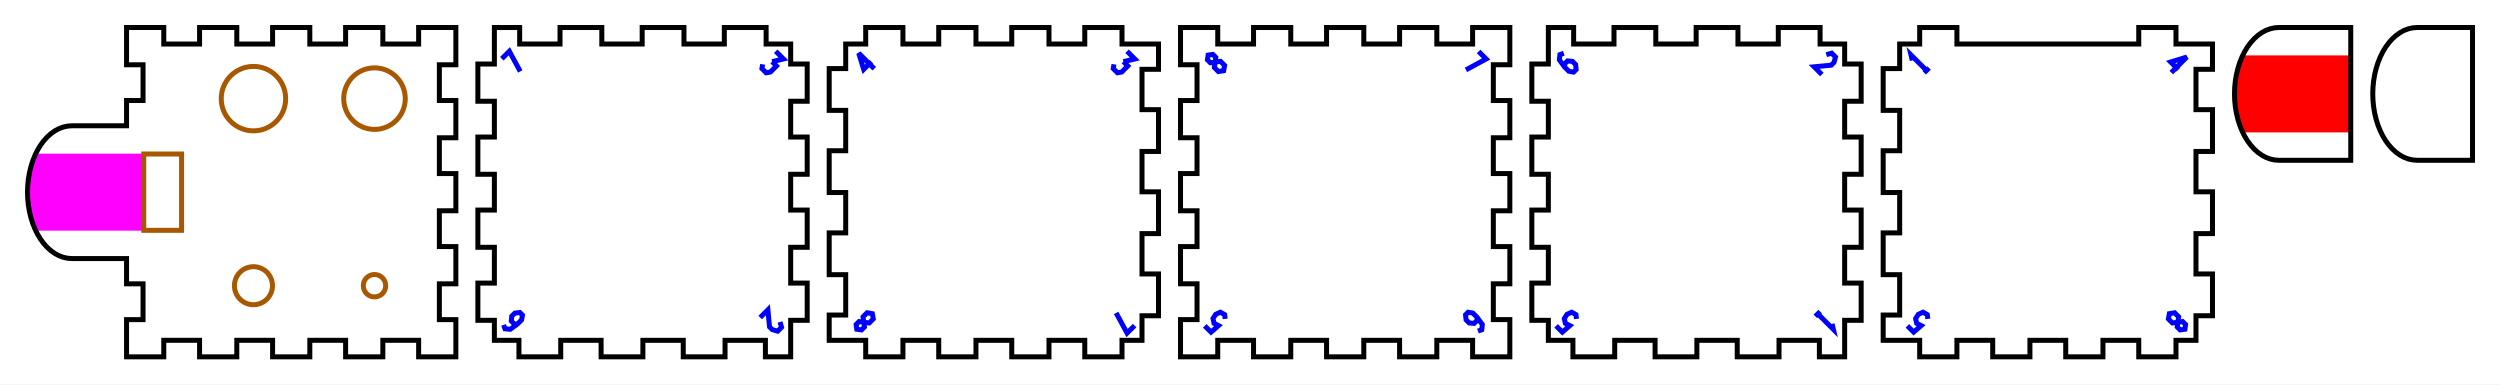
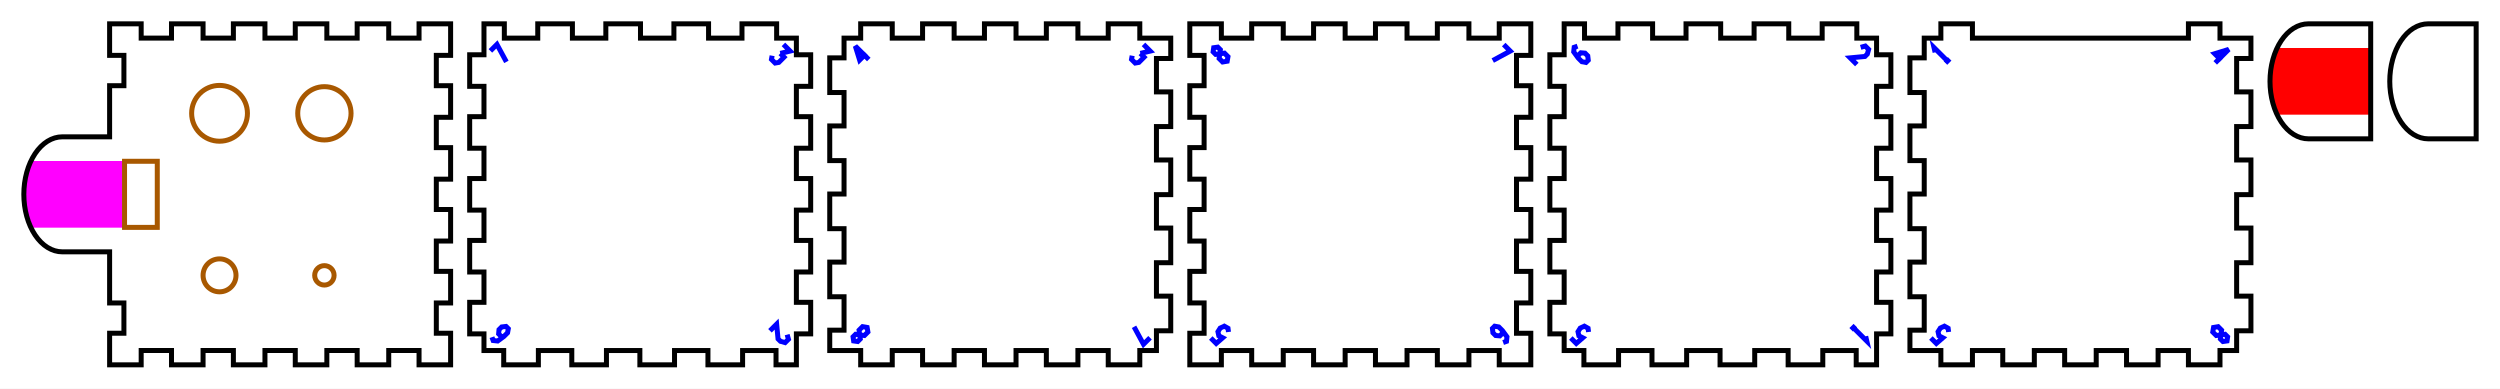
- <svg xmlns="http://www.w3.org/2000/svg" width="454.38mm" height="69.85mm" viewBox="0 0 454.38 69.85">
-   <rect x="0.0" y="0.0" width="454.38" height="69.85" fill="#ffffff" />
+ <svg xmlns="http://www.w3.org/2000/svg" width="524.57mm" height="81.55mm" viewBox="0 0 524.57 81.55">
+   <rect x="0.0" y="0.0" width="524.57" height="81.55" fill="#ffffff" />
  <g fill="#ff0000" stroke="none">
-     <path d="M 427.189,10.065 L 427.189,24.065 L 407.691,24.065 L 407.515,23.680 L 407.348,23.286 L 407.192,22.882 L 407.046,22.469 L 406.912,22.048 L 406.788,21.619 L 406.675,21.184 L 406.574,20.742 L 406.485,20.295 L 406.407,19.842 L 406.340,19.386 L 406.286,18.926 L 406.244,18.463 L 406.214,17.998 L 406.195,17.532 L 406.189,17.065 L 406.195,16.598 L 406.214,16.132 L 406.244,15.667 L 406.286,15.204 L 406.340,14.744 L 406.407,14.288 L 406.485,13.835 L 406.574,13.388 L 406.675,12.946 L 406.788,12.511 L 406.912,12.082 L 407.046,11.661 L 407.192,11.248 L 407.348,10.844 L 407.515,10.450 L 407.691,10.065 Z" />
+     <path d="M 497.373,10.065 L 497.373,24.065 L 477.875,24.065 L 477.698,23.680 L 477.532,23.286 L 477.376,22.882 L 477.230,22.469 L 477.095,22.048 L 476.971,21.619 L 476.859,21.184 L 476.758,20.742 L 476.668,20.295 L 476.590,19.842 L 476.524,19.386 L 476.470,18.926 L 476.427,18.463 L 476.397,17.998 L 476.379,17.532 L 476.373,17.065 L 476.379,16.598 L 476.397,16.132 L 476.427,15.667 L 476.470,15.204 L 476.524,14.744 L 476.590,14.288 L 476.668,13.835 L 476.758,13.388 L 476.859,12.946 L 476.971,12.511 L 477.095,12.082 L 477.230,11.661 L 477.376,11.248 L 477.532,10.844 L 477.698,10.450 L 477.875,10.065 Z" />
  </g>
  <g fill="#ff00ff" stroke="none">
-     <path d="M 26.065,27.927 L 26.065,41.927 L 6.567,41.927 L 6.390,41.542 L 6.224,41.148 L 6.068,40.744 L 5.922,40.331 L 5.787,39.910 L 5.663,39.481 L 5.551,39.046 L 5.450,38.604 L 5.360,38.157 L 5.282,37.704 L 5.216,37.248 L 5.162,36.788 L 5.119,36.325 L 5.089,35.860 L 5.071,35.394 L 5.065,34.927 L 5.071,34.460 L 5.089,33.994 L 5.119,33.529 L 5.162,33.066 L 5.216,32.606 L 5.282,32.150 L 5.360,31.698 L 5.450,31.250 L 5.551,30.808 L 5.663,30.373 L 5.787,29.944 L 5.922,29.523 L 6.068,29.110 L 6.224,28.706 L 6.390,28.312 L 6.567,27.927 Z" />
+     <path d="M 26.065,33.776 L 26.065,47.776 L 6.567,47.776 L 6.390,47.391 L 6.224,46.996 L 6.068,46.592 L 5.922,46.179 L 5.787,45.758 L 5.663,45.330 L 5.551,44.894 L 5.450,44.453 L 5.360,44.005 L 5.282,43.553 L 5.216,43.097 L 5.162,42.637 L 5.119,42.174 L 5.089,41.709 L 5.071,41.243 L 5.065,40.776 L 5.071,40.309 L 5.089,39.842 L 5.119,39.377 L 5.162,38.915 L 5.216,38.455 L 5.282,37.998 L 5.360,37.546 L 5.450,37.099 L 5.551,36.657 L 5.663,36.222 L 5.787,35.793 L 5.922,35.372 L 6.068,34.959 L 6.224,34.555 L 6.390,34.160 L 6.567,33.776 Z" />
  </g>
-   <g fill="none" stroke="#0000ff" stroke-width="0.909">
-     <path d="M 91.203,10.681 L 92.570,9.313 L 94.557,12.984" />
-     <path d="M 140.992,9.313 L 142.395,10.716 L 140.333,11.200" />
-     <path d="M 140.333,11.200 L 141.122,11.989 L 140.019,13.092 L 139.251,13.229 L 138.479,12.457 L 138.616,11.689" />
-     <path d="M 141.773,58.516 L 142.044,59.489 L 141.343,60.190 L 140.370,59.918 L 139.860,59.409 L 139.566,56.309 L 138.163,57.712" />
-     <path d="M 91.534,59.052 L 91.781,59.752 L 92.732,59.853 L 94.038,58.897 L 94.802,58.134 L 94.960,57.274 L 94.487,56.800 L 93.574,56.906 L 93.009,57.472 L 92.931,58.356 L 93.492,58.917 L 94.038,58.897" />
-     <path d="M 158.902,12.493 L 156.074,9.664 L 156.980,12.605 L 158.383,11.202" />
-     <path d="M 204.846,9.313 L 206.249,10.716 L 204.187,11.200" />
-     <path d="M 204.187,11.200 L 204.976,11.989 L 203.873,13.092 L 203.105,13.229 L 202.333,12.457 L 202.470,11.689" />
-     <path d="M 206.214,59.173 L 204.846,60.541 L 202.859,56.871" />
-     <path d="M 156.996,58.566 L 157.119,59.425 L 156.582,59.963 L 155.723,59.839 L 155.600,58.981 L 156.137,58.443 L 156.996,58.566 L 157.981,58.703 L 158.717,57.968 L 158.551,57.011 L 157.594,56.846 L 156.859,57.581 L 156.996,58.566" />
-     <path d="M 220.850,11.288 L 219.991,11.411 L 219.454,10.874 L 219.577,10.015 L 220.436,9.891 L 220.973,10.429 L 220.850,11.288 L 220.713,12.273 L 221.448,13.008 L 222.405,12.843 L 222.571,11.886 L 221.835,11.151 L 220.850,11.288" />
-     <path d="M 268.735,9.348 L 270.103,10.716 L 266.433,12.703" />
-     <path d="M 268.614,60.174 L 269.314,59.927 L 269.416,58.977 L 268.460,57.670 L 267.696,56.906 L 266.836,56.748 L 266.363,57.221 L 266.468,58.134 L 267.034,58.699 L 267.918,58.777 L 268.479,58.216 L 268.460,57.670" />
-     <path d="M 218.963,59.225 L 220.103,60.365 L 221.464,59.180 L 220.652,58.764 L 220.465,57.899 L 220.947,57.136 L 221.797,56.742 L 222.581,57.186 L 222.680,57.964" />
-     <path d="M 284.218,9.680 L 283.519,9.927 L 283.417,10.877 L 284.373,12.184 L 285.137,12.948 L 285.996,13.106 L 286.470,12.633 L 286.364,11.720 L 285.798,11.155 L 284.914,11.077 L 284.353,11.638 L 284.373,12.184" />
-     <path d="M 331.932,9.936 L 332.905,9.664 L 333.606,10.366 L 333.335,11.339 L 332.826,11.848 L 329.726,12.142 L 331.129,13.545" />
-     <path d="M 332.984,58.866 L 333.220,59.874 L 330.392,57.046" />
-     <path d="M 330.813,56.625 L 329.936,57.502" />
-     <path d="M 282.817,59.225 L 283.957,60.365 L 285.318,59.180 L 284.506,58.764 L 284.319,57.899 L 284.801,57.136 L 285.651,56.742 L 286.435,57.186 L 286.534,57.964" />
-     <path d="M 347.557,10.988 L 347.320,9.980 L 350.149,12.808" />
-     <path d="M 349.728,13.229 L 350.605,12.352" />
-     <path d="M 394.632,13.194 L 397.460,10.366 L 394.520,11.272 L 395.923,12.675" />
-     <path d="M 395.837,58.566 L 396.695,58.443 L 397.233,58.981 L 397.110,59.839 L 396.251,59.963 L 395.713,59.425 L 395.837,58.566 L 395.974,57.581 L 395.238,56.846 L 394.281,57.011 L 394.116,57.968 L 394.851,58.703 L 395.837,58.566" />
-     <path d="M 346.671,59.225 L 347.811,60.365 L 349.172,59.180 L 348.360,58.764 L 348.173,57.899 L 348.655,57.136 L 349.505,56.742 L 350.289,57.186 L 350.388,57.964" />
+   <g fill="none" stroke="#0000ff" stroke-width="1.049">
+     <path d="M 102.899,10.681 L 104.267,9.313 L 106.254,12.983" />
+     <path d="M 164.387,9.313 L 165.790,10.716 L 163.728,11.200" />
+     <path d="M 163.728,11.200 L 164.517,11.989 L 163.414,13.092 L 162.646,13.229 L 161.874,12.457 L 162.011,11.689" />
+     <path d="M 165.167,70.213 L 165.439,71.186 L 164.737,71.888 L 163.764,71.616 L 163.255,71.107 L 162.961,68.007 L 161.558,69.410" />
+     <path d="M 103.231,70.749 L 103.478,71.449 L 104.428,71.551 L 105.735,70.595 L 106.499,69.831 L 106.657,68.971 L 106.184,68.498 L 105.271,68.604 L 104.706,69.169 L 104.628,70.054 L 105.189,70.615 L 105.735,70.595" />
+     <path d="M 182.296,12.492 L 179.468,9.664 L 180.374,12.604 L 181.777,11.201" />
+     <path d="M 239.938,9.313 L 241.341,10.716 L 239.279,11.200" />
+     <path d="M 239.279,11.200 L 240.068,11.989 L 238.965,13.092 L 238.197,13.229 L 237.425,12.457 L 237.562,11.689" />
+     <path d="M 241.306,70.870 L 239.938,72.238 L 237.951,68.568" />
+     <path d="M 180.390,70.264 L 180.513,71.123 L 179.976,71.660 L 179.117,71.537 L 178.994,70.678 L 179.531,70.141 L 180.390,70.264 L 181.375,70.401 L 182.111,69.666 L 181.946,68.708 L 180.988,68.543 L 180.253,69.279 L 180.390,70.264" />
+     <path d="M 255.941,11.287 L 255.083,11.411 L 254.545,10.873 L 254.668,10.014 L 255.527,9.891 L 256.065,10.429 L 255.941,11.287 L 255.804,12.273 L 256.540,13.008 L 257.497,12.843 L 257.662,11.886 L 256.927,11.150 L 255.941,11.287" />
+     <path d="M 315.524,9.348 L 316.892,10.716 L 313.222,12.703" />
+     <path d="M 315.403,71.872 L 316.103,71.625 L 316.205,70.674 L 315.249,69.367 L 314.485,68.604 L 313.625,68.445 L 313.152,68.919 L 313.258,69.831 L 313.823,70.397 L 314.708,70.475 L 315.269,69.913 L 315.249,69.367" />
+     <path d="M 254.055,70.923 L 255.195,72.063 L 256.555,70.878 L 255.743,70.462 L 255.557,69.597 L 256.039,68.834 L 256.889,68.440 L 257.672,68.884 L 257.771,69.662" />
+     <path d="M 331.007,9.680 L 330.307,9.927 L 330.206,10.877 L 331.162,12.184 L 331.925,12.948 L 332.785,13.106 L 333.259,12.632 L 333.153,11.720 L 332.587,11.154 L 331.703,11.077 L 331.142,11.638 L 331.162,12.184" />
+     <path d="M 390.418,9.935 L 391.391,9.664 L 392.093,10.365 L 391.821,11.338 L 391.312,11.847 L 388.212,12.141 L 389.615,13.544" />
+     <path d="M 391.471,70.564 L 391.707,71.572 L 388.879,68.744" />
+     <path d="M 389.300,68.323 L 388.423,69.199" />
+     <path d="M 329.606,70.923 L 330.746,72.063 L 332.106,70.878 L 331.295,70.462 L 331.108,69.597 L 331.590,68.834 L 332.440,68.440 L 333.224,68.884 L 333.323,69.662" />
+     <path d="M 406.043,10.987 L 405.806,9.979 L 408.635,12.808" />
+     <path d="M 408.214,13.229 L 409.091,12.352" />
+     <path d="M 464.816,13.194 L 467.644,10.365 L 464.704,11.271 L 466.107,12.674" />
+     <path d="M 466.021,70.264 L 466.879,70.141 L 467.417,70.678 L 467.294,71.537 L 466.435,71.660 L 465.897,71.123 L 466.021,70.264 L 466.158,69.279 L 465.422,68.543 L 464.465,68.708 L 464.300,69.666 L 465.035,70.401 L 466.021,70.264" />
+     <path d="M 405.157,70.923 L 406.297,72.063 L 407.658,70.878 L 406.846,70.462 L 406.659,69.597 L 407.141,68.834 L 407.991,68.440 L 408.775,68.884 L 408.874,69.662" />
  </g>
-   <g fill="none" stroke="#a85800" stroke-width="0.909">
-     <path d="M 26.130,27.992 L 33.000,27.992 L 33.000,41.862 L 26.130,41.862 Z" />
-     <circle cx="68.065" cy="51.927" r="2.036" />
-     <circle cx="46.065" cy="51.927" r="3.456" />
-     <circle cx="46.065" cy="17.927" r="5.855" />
-     <circle cx="68.065" cy="17.927" r="5.593" />
+   <g fill="none" stroke="#a85800" stroke-width="1.049">
+     <path d="M 26.130,33.841 L 33.000,33.841 L 33.000,47.711 L 26.130,47.711 Z" />
+     <circle cx="68.065" cy="57.776" r="2.036" />
+     <circle cx="46.065" cy="57.776" r="3.456" />
+     <circle cx="46.065" cy="23.776" r="5.855" />
+     <circle cx="68.065" cy="23.776" r="5.593" />
  </g>
-   <g fill="none" stroke="#000000" stroke-width="0.909">
-     <path d="M 82.854,64.854 L 82.854,58.088 L 79.854,58.088 L 79.854,51.582 L 82.854,51.582 L 82.854,44.816 L 79.854,44.816 L 79.854,38.310 L 82.854,38.310 L 82.854,31.544 L 79.854,31.544 L 79.854,25.038 L 82.854,25.038 L 82.854,18.272 L 79.854,18.272 L 79.854,11.766 L 82.854,11.766 L 82.854,5.000 L 76.088,5.000 L 76.088,8.000 L 69.582,8.000 L 69.582,5.000 L 62.816,5.000 L 62.816,8.000 L 56.310,8.000 L 56.310,5.000 L 49.544,5.000 L 49.544,8.000 L 43.038,8.000 L 43.038,5.000 L 36.272,5.000 L 36.272,8.000 L 29.766,8.000 L 29.766,5.000 L 23.000,5.000 L 23.000,11.766 L 26.000,11.766 L 26.000,18.272 L 23.000,18.272 L 23.000,22.862 L 13.063,22.862 L 12.271,22.920 L 11.486,23.095 L 10.716,23.384 L 9.969,23.785 L 9.253,24.293 L 8.574,24.903 L 7.939,25.610 L 7.354,26.406 L 6.824,27.283 L 6.354,28.234 L 5.948,29.248 L 5.611,30.317 L 5.346,31.431 L 5.154,32.577 L 5.039,33.747 L 5.000,34.927 L 5.039,36.108 L 5.154,37.277 L 5.346,38.423 L 5.611,39.537 L 5.948,40.606 L 6.354,41.620 L 6.824,42.571 L 7.354,43.448 L 7.939,44.244 L 8.574,44.951 L 9.253,45.561 L 9.969,46.069 L 10.716,46.470 L 11.486,46.759 L 12.271,46.934 L 13.063,46.992 L 23.000,46.992 L 23.000,51.582 L 26.000,51.582 L 26.000,58.088 L 23.000,58.088 L 23.000,64.854 L 29.766,64.854 L 29.766,61.854 L 36.272,61.854 L 36.272,64.854 L 43.038,64.854 L 43.038,61.854 L 49.544,61.854 L 49.544,64.854 L 56.310,64.854 L 56.310,61.854 L 62.816,61.854 L 62.816,64.854 L 69.582,64.854 L 69.582,61.854 L 76.088,61.854 L 76.088,64.854 Z" />
-     <path d="M 89.854,5.000 L 94.450,5.000 L 94.450,8.000 L 101.785,8.000 L 101.785,5.000 L 109.381,5.000 L 109.381,8.000 L 116.716,8.000 L 116.716,5.000 L 124.312,5.000 L 124.312,8.000 L 131.647,8.000 L 131.647,5.000 L 139.243,5.000 L 139.243,8.000 L 143.708,8.000 L 143.708,11.636 L 146.708,11.636 L 146.708,18.402 L 143.708,18.402 L 143.708,24.908 L 146.708,24.908 L 146.708,31.674 L 143.708,31.674 L 143.708,38.180 L 146.708,38.180 L 146.708,44.946 L 143.708,44.946 L 143.708,51.452 L 146.708,51.452 L 146.708,58.218 L 143.708,58.218 L 143.708,64.854 L 139.113,64.854 L 139.113,61.854 L 131.777,61.854 L 131.777,64.854 L 124.182,64.854 L 124.182,61.854 L 116.846,61.854 L 116.846,64.854 L 109.251,64.854 L 109.251,61.854 L 101.915,61.854 L 101.915,64.854 L 94.320,64.854 L 94.320,61.854 L 89.854,61.854 L 89.854,58.218 L 86.854,58.218 L 86.854,51.452 L 89.854,51.452 L 89.854,44.946 L 86.854,44.946 L 86.854,38.180 L 89.854,38.180 L 89.854,31.674 L 86.854,31.674 L 86.854,24.908 L 89.854,24.908 L 89.854,18.402 L 86.854,18.402 L 86.854,11.636 L 89.854,11.636 Z" />
-     <path d="M 153.708,8.000 L 157.344,8.000 L 157.344,5.000 L 164.110,5.000 L 164.110,8.000 L 170.616,8.000 L 170.616,5.000 L 177.382,5.000 L 177.382,8.000 L 183.888,8.000 L 183.888,5.000 L 190.654,5.000 L 190.654,8.000 L 197.160,8.000 L 197.160,5.000 L 203.926,5.000 L 203.926,8.000 L 210.562,8.000 L 210.562,12.596 L 207.562,12.596 L 207.562,19.931 L 210.562,19.931 L 210.562,27.527 L 207.562,27.527 L 207.562,34.862 L 210.562,34.862 L 210.562,42.458 L 207.562,42.458 L 207.562,49.793 L 210.562,49.793 L 210.562,57.389 L 207.562,57.389 L 207.562,61.854 L 203.926,61.854 L 203.926,64.854 L 197.160,64.854 L 197.160,61.854 L 190.654,61.854 L 190.654,64.854 L 183.888,64.854 L 183.888,61.854 L 177.382,61.854 L 177.382,64.854 L 170.616,64.854 L 170.616,61.854 L 164.110,61.854 L 164.110,64.854 L 157.344,64.854 L 157.344,61.854 L 150.708,61.854 L 150.708,57.259 L 153.708,57.259 L 153.708,49.923 L 150.708,49.923 L 150.708,42.328 L 153.708,42.328 L 153.708,34.992 L 150.708,34.992 L 150.708,27.397 L 153.708,27.397 L 153.708,20.061 L 150.708,20.061 L 150.708,12.466 L 153.708,12.466 Z" />
-     <path d="M 214.562,5.000 L 221.328,5.000 L 221.328,8.000 L 227.834,8.000 L 227.834,5.000 L 234.600,5.000 L 234.600,8.000 L 241.106,8.000 L 241.106,5.000 L 247.872,5.000 L 247.872,8.000 L 254.378,8.000 L 254.378,5.000 L 261.144,5.000 L 261.144,8.000 L 267.650,8.000 L 267.650,5.000 L 274.416,5.000 L 274.416,11.766 L 271.416,11.766 L 271.416,18.272 L 274.416,18.272 L 274.416,25.038 L 271.416,25.038 L 271.416,31.544 L 274.416,31.544 L 274.416,38.310 L 271.416,38.310 L 271.416,44.816 L 274.416,44.816 L 274.416,51.582 L 271.416,51.582 L 271.416,58.088 L 274.416,58.088 L 274.416,64.854 L 267.650,64.854 L 267.650,61.854 L 261.144,61.854 L 261.144,64.854 L 254.378,64.854 L 254.378,61.854 L 247.872,61.854 L 247.872,64.854 L 241.106,64.854 L 241.106,61.854 L 234.600,61.854 L 234.600,64.854 L 227.834,64.854 L 227.834,61.854 L 221.328,61.854 L 221.328,64.854 L 214.562,64.854 L 214.562,58.088 L 217.562,58.088 L 217.562,51.582 L 214.562,51.582 L 214.562,44.816 L 217.562,44.816 L 217.562,38.310 L 214.562,38.310 L 214.562,31.544 L 217.562,31.544 L 217.562,25.038 L 214.562,25.038 L 214.562,18.272 L 217.562,18.272 L 217.562,11.766 L 214.562,11.766 Z" />
-     <path d="M 281.416,5.000 L 286.012,5.000 L 286.012,8.000 L 293.347,8.000 L 293.347,5.000 L 300.943,5.000 L 300.943,8.000 L 308.278,8.000 L 308.278,5.000 L 315.874,5.000 L 315.874,8.000 L 323.209,8.000 L 323.209,5.000 L 330.805,5.000 L 330.805,8.000 L 335.270,8.000 L 335.270,11.636 L 338.270,11.636 L 338.270,18.402 L 335.270,18.402 L 335.270,24.908 L 338.270,24.908 L 338.270,31.674 L 335.270,31.674 L 335.270,38.180 L 338.270,38.180 L 338.270,44.946 L 335.270,44.946 L 335.270,51.452 L 338.270,51.452 L 338.270,58.218 L 335.270,58.218 L 335.270,64.854 L 330.675,64.854 L 330.675,61.854 L 323.339,61.854 L 323.339,64.854 L 315.744,64.854 L 315.744,61.854 L 308.408,61.854 L 308.408,64.854 L 300.813,64.854 L 300.813,61.854 L 293.477,61.854 L 293.477,64.854 L 285.882,64.854 L 285.882,61.854 L 281.416,61.854 L 281.416,58.218 L 278.416,58.218 L 278.416,51.452 L 281.416,51.452 L 281.416,44.946 L 278.416,44.946 L 278.416,38.180 L 281.416,38.180 L 281.416,31.674 L 278.416,31.674 L 278.416,24.908 L 281.416,24.908 L 281.416,18.402 L 278.416,18.402 L 278.416,11.636 L 281.416,11.636 Z" />
-     <path d="M 345.270,8.000 L 348.906,8.000 L 348.906,5.000 L 355.672,5.000 L 355.672,8.000 L 388.722,8.000 L 388.722,5.000 L 395.488,5.000 L 395.488,8.000 L 402.124,8.000 L 402.124,12.596 L 399.124,12.596 L 399.124,19.931 L 402.124,19.931 L 402.124,27.527 L 399.124,27.527 L 399.124,34.862 L 402.124,34.862 L 402.124,42.458 L 399.124,42.458 L 399.124,49.793 L 402.124,49.793 L 402.124,57.389 L 399.124,57.389 L 399.124,61.854 L 395.488,61.854 L 395.488,64.854 L 388.722,64.854 L 388.722,61.854 L 382.216,61.854 L 382.216,64.854 L 375.450,64.854 L 375.450,61.854 L 368.944,61.854 L 368.944,64.854 L 362.178,64.854 L 362.178,61.854 L 355.672,61.854 L 355.672,64.854 L 348.906,64.854 L 348.906,61.854 L 342.270,61.854 L 342.270,57.259 L 345.270,57.259 L 345.270,49.923 L 342.270,49.923 L 342.270,42.328 L 345.270,42.328 L 345.270,34.992 L 342.270,34.992 L 342.270,27.397 L 345.270,27.397 L 345.270,20.061 L 342.270,20.061 L 342.270,12.466 L 345.270,12.466 Z" />
-     <path d="M 427.254,5.000 L 427.254,29.130 L 414.187,29.130 L 413.396,29.072 L 412.610,28.897 L 411.840,28.608 L 411.094,28.207 L 410.378,27.699 L 409.699,27.089 L 409.064,26.382 L 408.478,25.586 L 407.948,24.709 L 407.478,23.758 L 407.073,22.744 L 406.736,21.675 L 406.470,20.561 L 406.279,19.415 L 406.163,18.245 L 406.124,17.065 L 406.163,15.885 L 406.279,14.715 L 406.470,13.569 L 406.736,12.455 L 407.073,11.386 L 407.478,10.372 L 407.948,9.421 L 408.478,8.544 L 409.064,7.748 L 409.699,7.041 L 410.378,6.431 L 411.094,5.923 L 411.840,5.522 L 412.610,5.233 L 413.396,5.058 L 414.187,5.000 Z" />
-     <path d="M 449.384,5.000 L 449.384,29.130 L 439.317,29.130 L 438.526,29.072 L 437.740,28.897 L 436.970,28.608 L 436.224,28.207 L 435.508,27.699 L 434.829,27.089 L 434.194,26.382 L 433.608,25.586 L 433.078,24.709 L 432.608,23.758 L 432.203,22.744 L 431.866,21.675 L 431.600,20.561 L 431.409,19.415 L 431.293,18.245 L 431.254,17.065 L 431.293,15.885 L 431.409,14.715 L 431.600,13.569 L 431.866,12.455 L 432.203,11.386 L 432.608,10.372 L 433.078,9.421 L 433.608,8.544 L 434.194,7.748 L 434.829,7.041 L 435.508,6.431 L 436.224,5.923 L 436.970,5.522 L 437.740,5.233 L 438.526,5.058 L 439.317,5.000 Z" />
+   <g fill="none" stroke="#000000" stroke-width="1.049">
+     <path d="M 94.551,76.551 L 94.551,69.928 L 91.551,69.928 L 91.551,63.566 L 94.551,63.566 L 94.551,56.943 L 91.551,56.943 L 91.551,50.580 L 94.551,50.580 L 94.551,43.957 L 91.551,43.957 L 91.551,37.594 L 94.551,37.594 L 94.551,30.971 L 91.551,30.971 L 91.551,24.609 L 94.551,24.609 L 94.551,17.986 L 91.551,17.986 L 91.551,11.623 L 94.551,11.623 L 94.551,5.000 L 87.928,5.000 L 87.928,8.000 L 81.566,8.000 L 81.566,5.000 L 74.943,5.000 L 74.943,8.000 L 68.580,8.000 L 68.580,5.000 L 61.957,5.000 L 61.957,8.000 L 55.594,8.000 L 55.594,5.000 L 48.971,5.000 L 48.971,8.000 L 42.609,8.000 L 42.609,5.000 L 35.986,5.000 L 35.986,8.000 L 29.623,8.000 L 29.623,5.000 L 23.000,5.000 L 23.000,11.623 L 26.000,11.623 L 26.000,17.986 L 23.000,17.986 L 23.000,28.711 L 13.063,28.711 L 12.271,28.769 L 11.486,28.944 L 10.716,29.233 L 9.969,29.634 L 9.253,30.142 L 8.574,30.752 L 7.939,31.458 L 7.354,32.254 L 6.824,33.132 L 6.354,34.082 L 5.948,35.097 L 5.611,36.166 L 5.346,37.279 L 5.154,38.426 L 5.039,39.595 L 5.000,40.776 L 5.039,41.956 L 5.154,43.125 L 5.346,44.272 L 5.611,45.385 L 5.948,46.454 L 6.354,47.469 L 6.824,48.420 L 7.354,49.297 L 7.939,50.093 L 8.574,50.799 L 9.253,51.410 L 9.969,51.918 L 10.716,52.318 L 11.486,52.608 L 12.271,52.782 L 13.063,52.841 L 23.000,52.841 L 23.000,63.566 L 26.000,63.566 L 26.000,69.928 L 23.000,69.928 L 23.000,76.551 L 29.623,76.551 L 29.623,73.551 L 35.986,73.551 L 35.986,76.551 L 42.609,76.551 L 42.609,73.551 L 48.971,73.551 L 48.971,76.551 L 55.594,76.551 L 55.594,73.551 L 61.957,73.551 L 61.957,76.551 L 68.580,76.551 L 68.580,73.551 L 74.943,73.551 L 74.943,76.551 L 81.566,76.551 L 81.566,73.551 L 87.928,73.551 L 87.928,76.551 Z" />
+     <path d="M 101.551,5.000 L 105.823,5.000 L 105.823,8.000 L 112.836,8.000 L 112.836,5.000 L 120.108,5.000 L 120.108,8.000 L 127.120,8.000 L 127.120,5.000 L 134.392,5.000 L 134.392,8.000 L 141.404,8.000 L 141.404,5.000 L 148.676,5.000 L 148.676,8.000 L 155.688,8.000 L 155.688,5.000 L 162.961,5.000 L 162.961,8.000 L 167.103,8.000 L 167.103,11.493 L 170.103,11.493 L 170.103,18.116 L 167.103,18.116 L 167.103,24.479 L 170.103,24.479 L 170.103,31.101 L 167.103,31.101 L 167.103,37.464 L 170.103,37.464 L 170.103,44.087 L 167.103,44.087 L 167.103,50.450 L 170.103,50.450 L 170.103,57.073 L 167.103,57.073 L 167.103,63.436 L 170.103,63.436 L 170.103,70.058 L 167.103,70.058 L 167.103,76.551 L 162.831,76.551 L 162.831,73.551 L 155.818,73.551 L 155.818,76.551 L 148.546,76.551 L 148.546,73.551 L 141.534,73.551 L 141.534,76.551 L 134.262,76.551 L 134.262,73.551 L 127.250,73.551 L 127.250,76.551 L 119.978,76.551 L 119.978,73.551 L 112.966,73.551 L 112.966,76.551 L 105.693,76.551 L 105.693,73.551 L 101.551,73.551 L 101.551,70.058 L 98.551,70.058 L 98.551,63.436 L 101.551,63.436 L 101.551,57.073 L 98.551,57.073 L 98.551,50.450 L 101.551,50.450 L 101.551,44.087 L 98.551,44.087 L 98.551,37.464 L 101.551,37.464 L 101.551,31.101 L 98.551,31.101 L 98.551,24.479 L 101.551,24.479 L 101.551,18.116 L 98.551,18.116 L 98.551,11.493 L 101.551,11.493 Z" />
+     <path d="M 177.103,8.000 L 180.595,8.000 L 180.595,5.000 L 187.218,5.000 L 187.218,8.000 L 193.581,8.000 L 193.581,5.000 L 200.204,5.000 L 200.204,8.000 L 206.567,8.000 L 206.567,5.000 L 213.190,5.000 L 213.190,8.000 L 219.553,8.000 L 219.553,5.000 L 226.175,5.000 L 226.175,8.000 L 232.538,8.000 L 232.538,5.000 L 239.161,5.000 L 239.161,8.000 L 245.654,8.000 L 245.654,12.272 L 242.654,12.272 L 242.654,19.284 L 245.654,19.284 L 245.654,26.556 L 242.654,26.556 L 242.654,33.569 L 245.654,33.569 L 245.654,40.841 L 242.654,40.841 L 242.654,47.853 L 245.654,47.853 L 245.654,55.125 L 242.654,55.125 L 242.654,62.137 L 245.654,62.137 L 245.654,69.409 L 242.654,69.409 L 242.654,73.551 L 239.161,73.551 L 239.161,76.551 L 232.538,76.551 L 232.538,73.551 L 226.175,73.551 L 226.175,76.551 L 219.553,76.551 L 219.553,73.551 L 213.190,73.551 L 213.190,76.551 L 206.567,76.551 L 206.567,73.551 L 200.204,73.551 L 200.204,76.551 L 193.581,76.551 L 193.581,73.551 L 187.218,73.551 L 187.218,76.551 L 180.595,76.551 L 180.595,73.551 L 174.103,73.551 L 174.103,69.279 L 177.103,69.279 L 177.103,62.267 L 174.103,62.267 L 174.103,54.995 L 177.103,54.995 L 177.103,47.983 L 174.103,47.983 L 174.103,40.711 L 177.103,40.711 L 177.103,33.699 L 174.103,33.699 L 174.103,26.426 L 177.103,26.426 L 177.103,19.414 L 174.103,19.414 L 174.103,12.142 L 177.103,12.142 Z" />
+     <path d="M 249.654,5.000 L 256.277,5.000 L 256.277,8.000 L 262.640,8.000 L 262.640,5.000 L 269.263,5.000 L 269.263,8.000 L 275.625,8.000 L 275.625,5.000 L 282.248,5.000 L 282.248,8.000 L 288.611,8.000 L 288.611,5.000 L 295.234,5.000 L 295.234,8.000 L 301.597,8.000 L 301.597,5.000 L 308.220,5.000 L 308.220,8.000 L 314.582,8.000 L 314.582,5.000 L 321.205,5.000 L 321.205,11.623 L 318.205,11.623 L 318.205,17.986 L 321.205,17.986 L 321.205,24.609 L 318.205,24.609 L 318.205,30.971 L 321.205,30.971 L 321.205,37.594 L 318.205,37.594 L 318.205,43.957 L 321.205,43.957 L 321.205,50.580 L 318.205,50.580 L 318.205,56.943 L 321.205,56.943 L 321.205,63.566 L 318.205,63.566 L 318.205,69.928 L 321.205,69.928 L 321.205,76.551 L 314.582,76.551 L 314.582,73.551 L 308.220,73.551 L 308.220,76.551 L 301.597,76.551 L 301.597,73.551 L 295.234,73.551 L 295.234,76.551 L 288.611,76.551 L 288.611,73.551 L 282.248,73.551 L 282.248,76.551 L 275.625,76.551 L 275.625,73.551 L 269.263,73.551 L 269.263,76.551 L 262.640,76.551 L 262.640,73.551 L 256.277,73.551 L 256.277,76.551 L 249.654,76.551 L 249.654,69.928 L 252.654,69.928 L 252.654,63.566 L 249.654,63.566 L 249.654,56.943 L 252.654,56.943 L 252.654,50.580 L 249.654,50.580 L 249.654,43.957 L 252.654,43.957 L 252.654,37.594 L 249.654,37.594 L 249.654,30.971 L 252.654,30.971 L 252.654,24.609 L 249.654,24.609 L 249.654,17.986 L 252.654,17.986 L 252.654,11.623 L 249.654,11.623 Z" />
+     <path d="M 328.205,5.000 L 332.477,5.000 L 332.477,8.000 L 339.490,8.000 L 339.490,5.000 L 346.762,5.000 L 346.762,8.000 L 353.774,8.000 L 353.774,5.000 L 361.046,5.000 L 361.046,8.000 L 368.058,8.000 L 368.058,5.000 L 375.330,5.000 L 375.330,8.000 L 382.342,8.000 L 382.342,5.000 L 389.614,5.000 L 389.614,8.000 L 393.757,8.000 L 393.757,11.493 L 396.757,11.493 L 396.757,18.116 L 393.757,18.116 L 393.757,24.479 L 396.757,24.479 L 396.757,31.101 L 393.757,31.101 L 393.757,37.464 L 396.757,37.464 L 396.757,44.087 L 393.757,44.087 L 393.757,50.450 L 396.757,50.450 L 396.757,57.073 L 393.757,57.073 L 393.757,63.436 L 396.757,63.436 L 396.757,70.058 L 393.757,70.058 L 393.757,76.551 L 389.484,76.551 L 389.484,73.551 L 382.472,73.551 L 382.472,76.551 L 375.200,76.551 L 375.200,73.551 L 368.188,73.551 L 368.188,76.551 L 360.916,76.551 L 360.916,73.551 L 353.904,73.551 L 353.904,76.551 L 346.632,76.551 L 346.632,73.551 L 339.620,73.551 L 339.620,76.551 L 332.347,76.551 L 332.347,73.551 L 328.205,73.551 L 328.205,70.058 L 325.205,70.058 L 325.205,63.436 L 328.205,63.436 L 328.205,57.073 L 325.205,57.073 L 325.205,50.450 L 328.205,50.450 L 328.205,44.087 L 325.205,44.087 L 325.205,37.464 L 328.205,37.464 L 328.205,31.101 L 325.205,31.101 L 325.205,24.479 L 328.205,24.479 L 328.205,18.116 L 325.205,18.116 L 325.205,11.493 L 328.205,11.493 Z" />
+     <path d="M 403.757,8.000 L 407.249,8.000 L 407.249,5.000 L 413.872,5.000 L 413.872,8.000 L 459.192,8.000 L 459.192,5.000 L 465.815,5.000 L 465.815,8.000 L 472.308,8.000 L 472.308,12.272 L 469.308,12.272 L 469.308,19.284 L 472.308,19.284 L 472.308,26.556 L 469.308,26.556 L 469.308,33.569 L 472.308,33.569 L 472.308,40.841 L 469.308,40.841 L 469.308,47.853 L 472.308,47.853 L 472.308,55.125 L 469.308,55.125 L 469.308,62.137 L 472.308,62.137 L 472.308,69.409 L 469.308,69.409 L 469.308,73.551 L 465.815,73.551 L 465.815,76.551 L 459.192,76.551 L 459.192,73.551 L 452.829,73.551 L 452.829,76.551 L 446.207,76.551 L 446.207,73.551 L 439.844,73.551 L 439.844,76.551 L 433.221,76.551 L 433.221,73.551 L 426.858,73.551 L 426.858,76.551 L 420.235,76.551 L 420.235,73.551 L 413.872,73.551 L 413.872,76.551 L 407.249,76.551 L 407.249,73.551 L 400.757,73.551 L 400.757,69.279 L 403.757,69.279 L 403.757,62.267 L 400.757,62.267 L 400.757,54.995 L 403.757,54.995 L 403.757,47.983 L 400.757,47.983 L 400.757,40.711 L 403.757,40.711 L 403.757,33.699 L 400.757,33.699 L 400.757,26.426 L 403.757,26.426 L 403.757,19.414 L 400.757,19.414 L 400.757,12.142 L 403.757,12.142 Z" />
+     <path d="M 497.438,5.000 L 497.438,29.130 L 484.371,29.130 L 483.579,29.072 L 482.794,28.897 L 482.024,28.608 L 481.277,28.207 L 480.561,27.699 L 479.882,27.089 L 479.247,26.382 L 478.662,25.586 L 478.132,24.709 L 477.662,23.758 L 477.256,22.744 L 476.919,21.675 L 476.654,20.561 L 476.462,19.415 L 476.347,18.245 L 476.308,17.065 L 476.347,15.885 L 476.462,14.715 L 476.654,13.569 L 476.919,12.455 L 477.256,11.386 L 477.662,10.372 L 478.132,9.421 L 478.662,8.544 L 479.247,7.748 L 479.882,7.041 L 480.561,6.431 L 481.277,5.923 L 482.024,5.522 L 482.794,5.233 L 483.579,5.058 L 484.371,5.000 Z" />
+     <path d="M 519.568,5.000 L 519.568,29.130 L 509.501,29.130 L 508.709,29.072 L 507.924,28.897 L 507.154,28.608 L 506.407,28.207 L 505.691,27.699 L 505.012,27.089 L 504.377,26.382 L 503.792,25.586 L 503.262,24.709 L 502.792,23.758 L 502.386,22.744 L 502.049,21.675 L 501.784,20.561 L 501.592,19.415 L 501.477,18.245 L 501.438,17.065 L 501.477,15.885 L 501.592,14.715 L 501.784,13.569 L 502.049,12.455 L 502.386,11.386 L 502.792,10.372 L 503.262,9.421 L 503.792,8.544 L 504.377,7.748 L 505.012,7.041 L 505.691,6.431 L 506.407,5.923 L 507.154,5.522 L 507.924,5.233 L 508.709,5.058 L 509.501,5.000 Z" />
  </g>
</svg>
